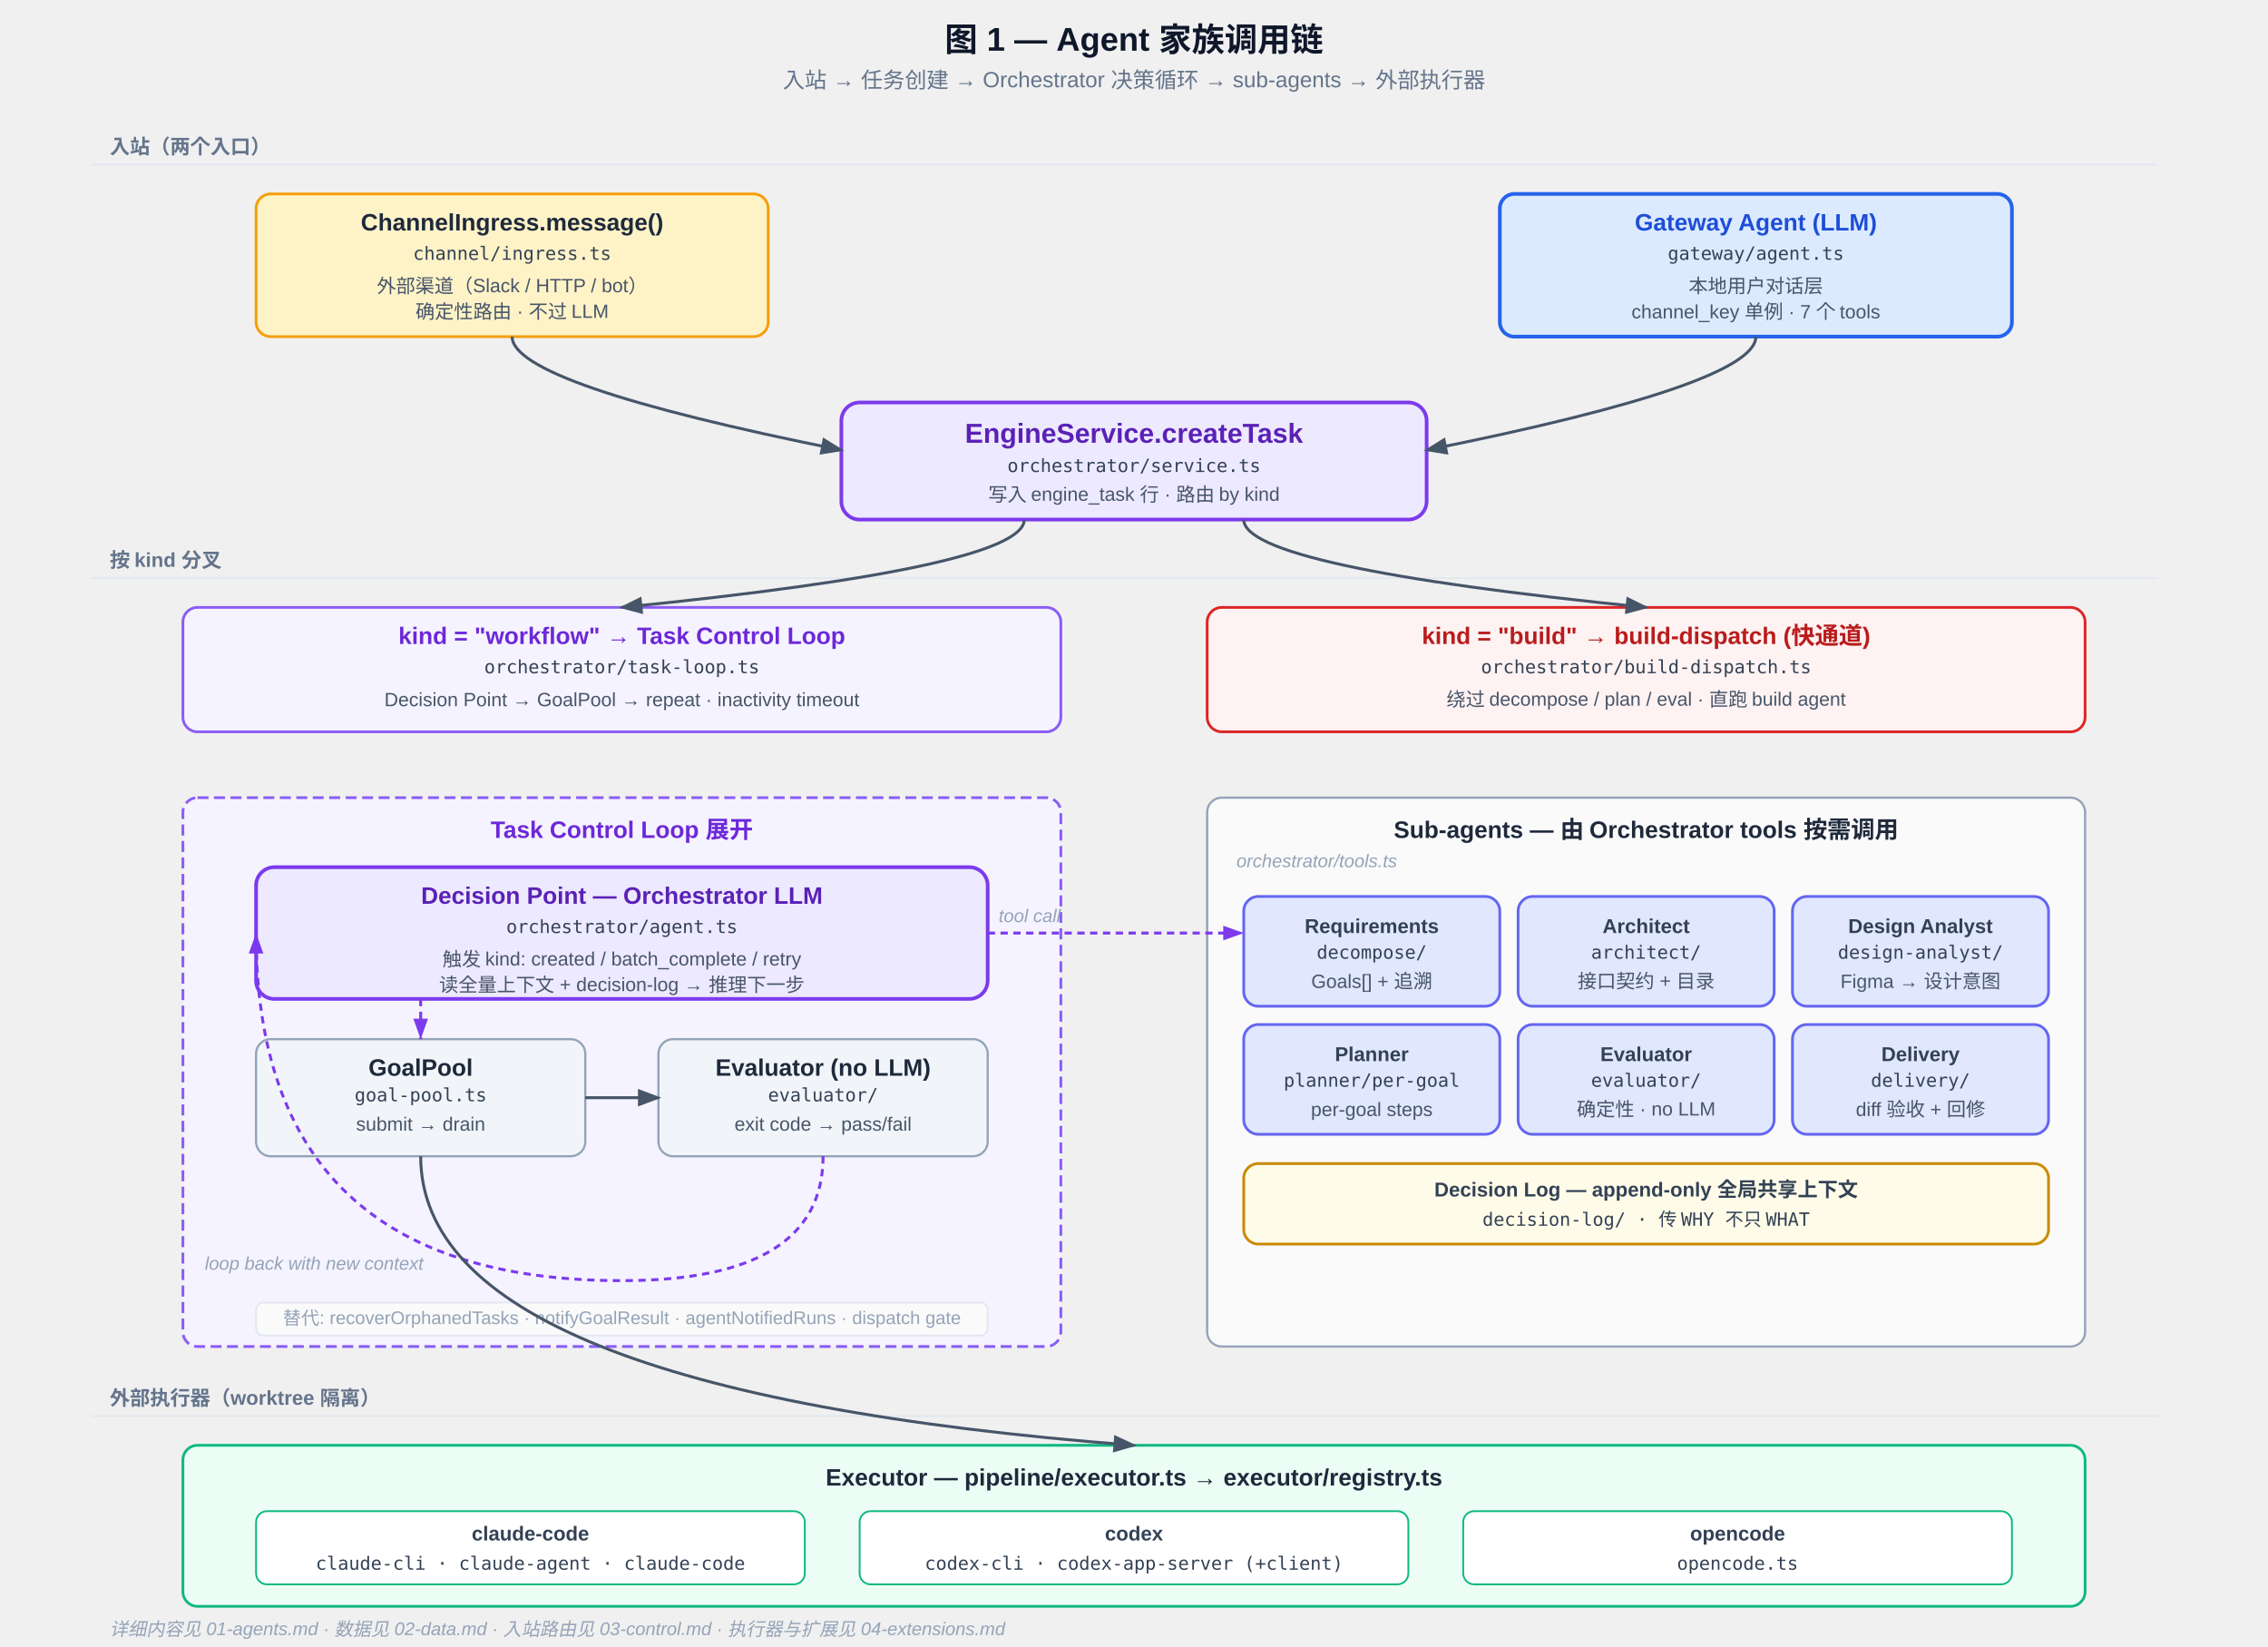
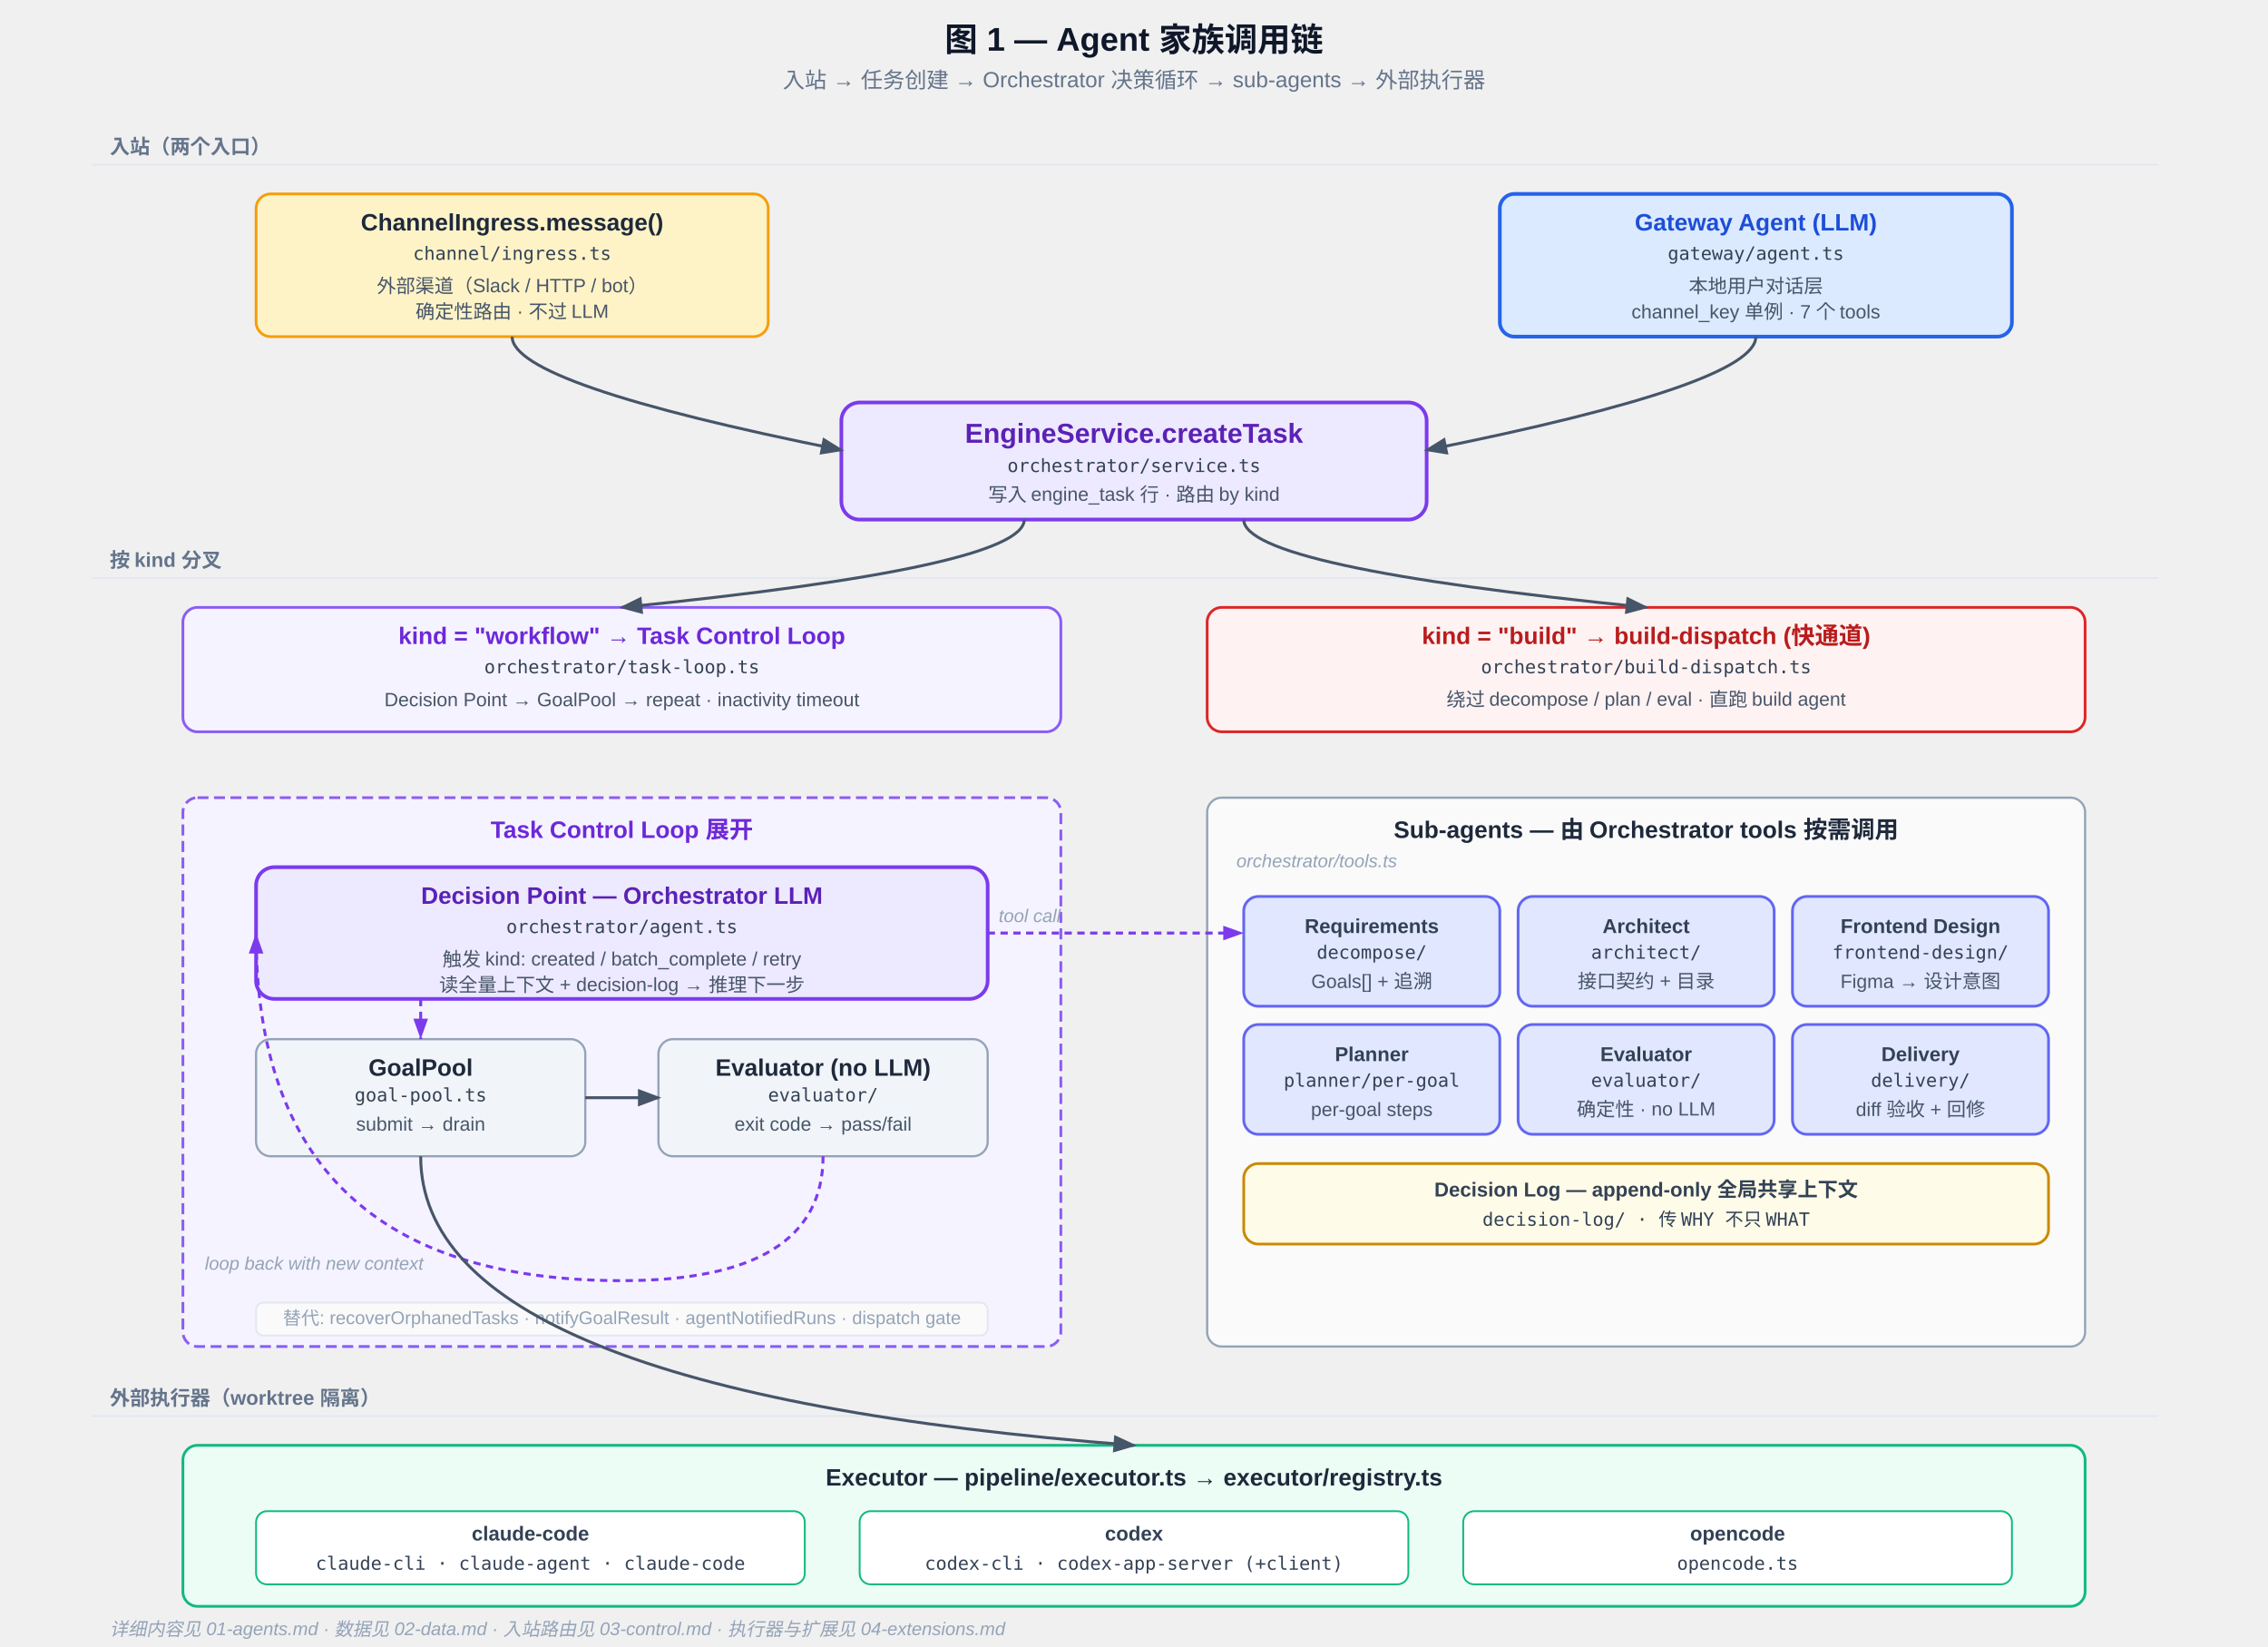
<svg xmlns="http://www.w3.org/2000/svg" viewBox="0 0 1240 900" width="100%" height="100%">
  <defs>
    <style>
      text { font-family: 'Segoe UI', Arial, sans-serif; }
      .ingress { fill: #fef3c7; stroke: #f59e0b; stroke-width: 1.5; rx: 8; }
      .gateway { fill: #dbeafe; stroke: #2563eb; stroke-width: 2; rx: 8; }
      .service { fill: #ede9fe; stroke: #7c3aed; stroke-width: 2; rx: 10; }
      .loop    { fill: #f5f3ff; stroke: #8b5cf6; stroke-width: 1.5; rx: 8; }
      .fast    { fill: #fef2f2; stroke: #dc2626; stroke-width: 1.5; rx: 8; }
      .sub     { fill: #e0e7ff; stroke: #6366f1; stroke-width: 1.5; rx: 8; }
      .infra   { fill: #f1f5f9; stroke: #94a3b8; stroke-width: 1.2; rx: 8; }
      .exec    { fill: #ecfdf5; stroke: #10b981; stroke-width: 1.5; rx: 8; }
      .log     { fill: #fefce8; stroke: #ca8a04; stroke-width: 1.5; rx: 8; }
      .arrow   { stroke: #475569; stroke-width: 1.6; fill: none; marker-end: url(#ar); }
      .dispatch{ stroke: #7c3aed; stroke-width: 1.6; fill: none; marker-end: url(#ap); stroke-dasharray: 4 3; }
      .dep     { stroke: #94a3b8; stroke-width: 1.2; fill: none; stroke-dasharray: 6 3; }
      .h1 { font-size: 15px; font-weight: 700; fill: #0f172a; text-anchor: middle; }
      .h2 { font-size: 13px; font-weight: 600; fill: #1e293b; text-anchor: middle; }
      .h3 { font-size: 11px; font-weight: 600; fill: #334155; text-anchor: middle; }
      .body { font-size: 10.5px; fill: #475569; text-anchor: middle; }
      .tag  { font-size: 10px; fill: #64748b; text-anchor: middle; }
      .code { font-family: 'Cascadia Code',Consolas,monospace; font-size: 10px; fill: #334155; text-anchor: middle; }
      .title{ font-size: 18px; font-weight: 700; fill: #0f172a; text-anchor: middle; }
      .subtitle{ font-size: 12px; fill: #64748b; text-anchor: middle; }
      .note { font-size: 10px; fill: #94a3b8; text-anchor: start; font-style: italic; }
    </style>
    <marker id="ar" markerWidth="8" markerHeight="6" refX="7" refY="3" orient="auto">
      <polygon points="0 0,8 3,0 6" fill="#475569" />
    </marker>
    <marker id="ap" markerWidth="7" markerHeight="5" refX="7" refY="2.5" orient="auto">
      <polygon points="0 0,7 2.5,0 5" fill="#7c3aed" />
    </marker>
  </defs>
  <text class="title" x="620" y="28">图 1 — Agent 家族调用链</text>
  <text class="subtitle" x="620" y="48">入站 → 任务创建 → Orchestrator 决策循环 → sub-agents → 外部执行器</text>
  <text class="h3" x="60" y="84" style="text-anchor:start;fill:#64748b">入站（两个入口）</text>
  <line x1="50" y1="90" x2="1180" y2="90" stroke="#e2e8f0" />
  <rect class="ingress" x="140" y="106" width="280" height="78" />
  <text class="h2" x="280" y="126">ChannelIngress.message()</text>
  <text class="code" x="280" y="142">channel/ingress.ts</text>
  <text class="body" x="280" y="160">外部渠道（Slack / HTTP / bot）</text>
  <text class="body" x="280" y="174">确定性路由 · 不过 LLM</text>
  <rect class="gateway" x="820" y="106" width="280" height="78" />
  <text class="h2" x="960" y="126" style="fill:#1d4ed8">Gateway Agent (LLM)</text>
  <text class="code" x="960" y="142">gateway/agent.ts</text>
  <text class="body" x="960" y="160">本地用户对话层</text>
  <text class="body" x="960" y="174">channel_key 单例 · 7 个 tools</text>
  <rect class="service" x="460" y="220" width="320" height="64" />
  <text class="h1" x="620" y="242" style="fill:#5b21b6">EngineService.createTask</text>
  <text class="code" x="620" y="258">orchestrator/service.ts</text>
  <text class="body" x="620" y="274">写入 engine_task 行 · 路由 by kind</text>
  <path class="arrow" d="M 280 184 Q 280 210 460 246" />
  <path class="arrow" d="M 960 184 Q 960 210 780 246" />
  <text class="h3" x="60" y="310" style="text-anchor:start;fill:#64748b">按 kind 分叉</text>
  <line x1="50" y1="316" x2="1180" y2="316" stroke="#e2e8f0" />
  <rect class="loop" x="100" y="332" width="480" height="68" />
  <text class="h2" x="340" y="352" style="fill:#6d28d9">kind = "workflow" → Task Control Loop</text>
  <text class="code" x="340" y="368">orchestrator/task-loop.ts</text>
  <text class="body" x="340" y="386">Decision Point → GoalPool → repeat · inactivity timeout</text>
  <rect class="fast" x="660" y="332" width="480" height="68" />
  <text class="h2" x="900" y="352" style="fill:#b91c1c">kind = "build" → build-dispatch (快通道)</text>
  <text class="code" x="900" y="368">orchestrator/build-dispatch.ts</text>
  <text class="body" x="900" y="386">绕过 decompose / plan / eval · 直跑 build agent</text>
  <path class="arrow" d="M 560 284 Q 560 310 340 332" />
  <path class="arrow" d="M 680 284 Q 680 310 900 332" />
  <rect class="loop" x="100" y="436" width="480" height="300" style="stroke-dasharray:6 3" />
  <text class="h2" x="340" y="458" style="fill:#6d28d9">Task Control Loop 展开</text>
  <rect class="service" x="140" y="474" width="400" height="72" />
  <text class="h2" x="340" y="494" style="fill:#5b21b6">Decision Point — Orchestrator LLM</text>
  <text class="code" x="340" y="510">orchestrator/agent.ts</text>
  <text class="body" x="340" y="528">触发 kind: created / batch_complete / retry</text>
  <text class="body" x="340" y="542">读全量上下文 + decision-log → 推理下一步</text>
  <rect class="infra" x="140" y="568" width="180" height="64" />
  <text class="h2" x="230" y="588">GoalPool</text>
  <text class="code" x="230" y="602">goal-pool.ts</text>
  <text class="body" x="230" y="618">submit → drain</text>
  <rect class="infra" x="360" y="568" width="180" height="64" />
  <text class="h2" x="450" y="588">Evaluator (no LLM)</text>
  <text class="code" x="450" y="602">evaluator/</text>
  <text class="body" x="450" y="618">exit code → pass/fail</text>
  <path class="dispatch" d="M 230 546 L 230 568" />
  <path class="arrow" d="M 320 600 L 360 600" />
  <path class="dispatch" d="M 450 632 Q 450 700 340 700 Q 140 700 140 510 L 140 510" />
  <text class="note" x="112" y="694">loop back with new context</text>
  <rect x="140" y="712" width="400" height="18" fill="#fafafa" stroke="#e2e8f0" rx="4" />
  <text class="tag" x="340" y="724" style="fill:#94a3b8">替代: recoverOrphanedTasks · notifyGoalResult · agentNotifiedRuns · dispatch gate</text>
  <rect class="infra" x="660" y="436" width="480" height="300" style="fill:#fafafa" />
  <text class="h2" x="900" y="458">Sub-agents — 由 Orchestrator tools 按需调用</text>
  <text class="note" x="676" y="474">orchestrator/tools.ts</text>
  <rect class="sub" x="680" y="490" width="140" height="60" />
  <text class="h3" x="750" y="510">Requirements</text>
  <text class="code" x="750" y="524">decompose/</text>
  <text class="body" x="750" y="540">Goals[] + 追溯</text>
  <rect class="sub" x="830" y="490" width="140" height="60" />
  <text class="h3" x="900" y="510">Architect</text>
  <text class="code" x="900" y="524">architect/</text>
  <text class="body" x="900" y="540">接口契约 + 目录</text>
  <rect class="sub" x="980" y="490" width="140" height="60" />
-   <text class="h3" x="1050" y="510">Design Analyst</text>
-   <text class="code" x="1050" y="524">design-analyst/</text>
+   <text class="h3" x="1050" y="510">Frontend Design</text>
+   <text class="code" x="1050" y="524">frontend-design/</text>
  <text class="body" x="1050" y="540">Figma → 设计意图</text>
  <rect class="sub" x="680" y="560" width="140" height="60" />
  <text class="h3" x="750" y="580">Planner</text>
  <text class="code" x="750" y="594">planner/per-goal</text>
  <text class="body" x="750" y="610">per-goal steps</text>
  <rect class="sub" x="830" y="560" width="140" height="60" />
  <text class="h3" x="900" y="580">Evaluator</text>
  <text class="code" x="900" y="594">evaluator/</text>
  <text class="body" x="900" y="610">确定性 · no LLM</text>
  <rect class="sub" x="980" y="560" width="140" height="60" />
  <text class="h3" x="1050" y="580">Delivery</text>
  <text class="code" x="1050" y="594">delivery/</text>
  <text class="body" x="1050" y="610">diff 验收 + 回修</text>
  <rect class="log" x="680" y="636" width="440" height="44" />
  <text class="h3" x="900" y="654">Decision Log — append-only 全局共享上下文</text>
  <text class="code" x="900" y="670">decision-log/ · 传 WHY 不只 WHAT</text>
  <path class="dispatch" d="M 540 510 Q 600 510 680 510" />
  <text class="note" x="546" y="504">tool call</text>
  <text class="h3" x="60" y="768" style="text-anchor:start;fill:#64748b">外部执行器（worktree 隔离）</text>
  <line x1="50" y1="774" x2="1180" y2="774" stroke="#e2e8f0" />
  <rect class="exec" x="100" y="790" width="1040" height="88" />
  <text class="h2" x="620" y="812">Executor — pipeline/executor.ts → executor/registry.ts</text>
  <rect fill="#fff" stroke="#10b981" stroke-width="1" x="140" y="826" width="300" height="40" rx="6" />
  <text class="h3" x="290" y="842">claude-code</text>
  <text class="code" x="290" y="858">claude-cli · claude-agent · claude-code</text>
  <rect fill="#fff" stroke="#10b981" stroke-width="1" x="470" y="826" width="300" height="40" rx="6" />
  <text class="h3" x="620" y="842">codex</text>
  <text class="code" x="620" y="858">codex-cli · codex-app-server (+client)</text>
  <rect fill="#fff" stroke="#10b981" stroke-width="1" x="800" y="826" width="300" height="40" rx="6" />
  <text class="h3" x="950" y="842">opencode</text>
  <text class="code" x="950" y="858">opencode.ts</text>
  <path class="arrow" d="M 230 632 Q 230 760 620 790" />
  <text class="note" x="60" y="894">详细内容见 01-agents.md · 数据见 02-data.md · 入站路由见 03-control.md · 执行器与扩展见 04-extensions.md</text>
</svg>
